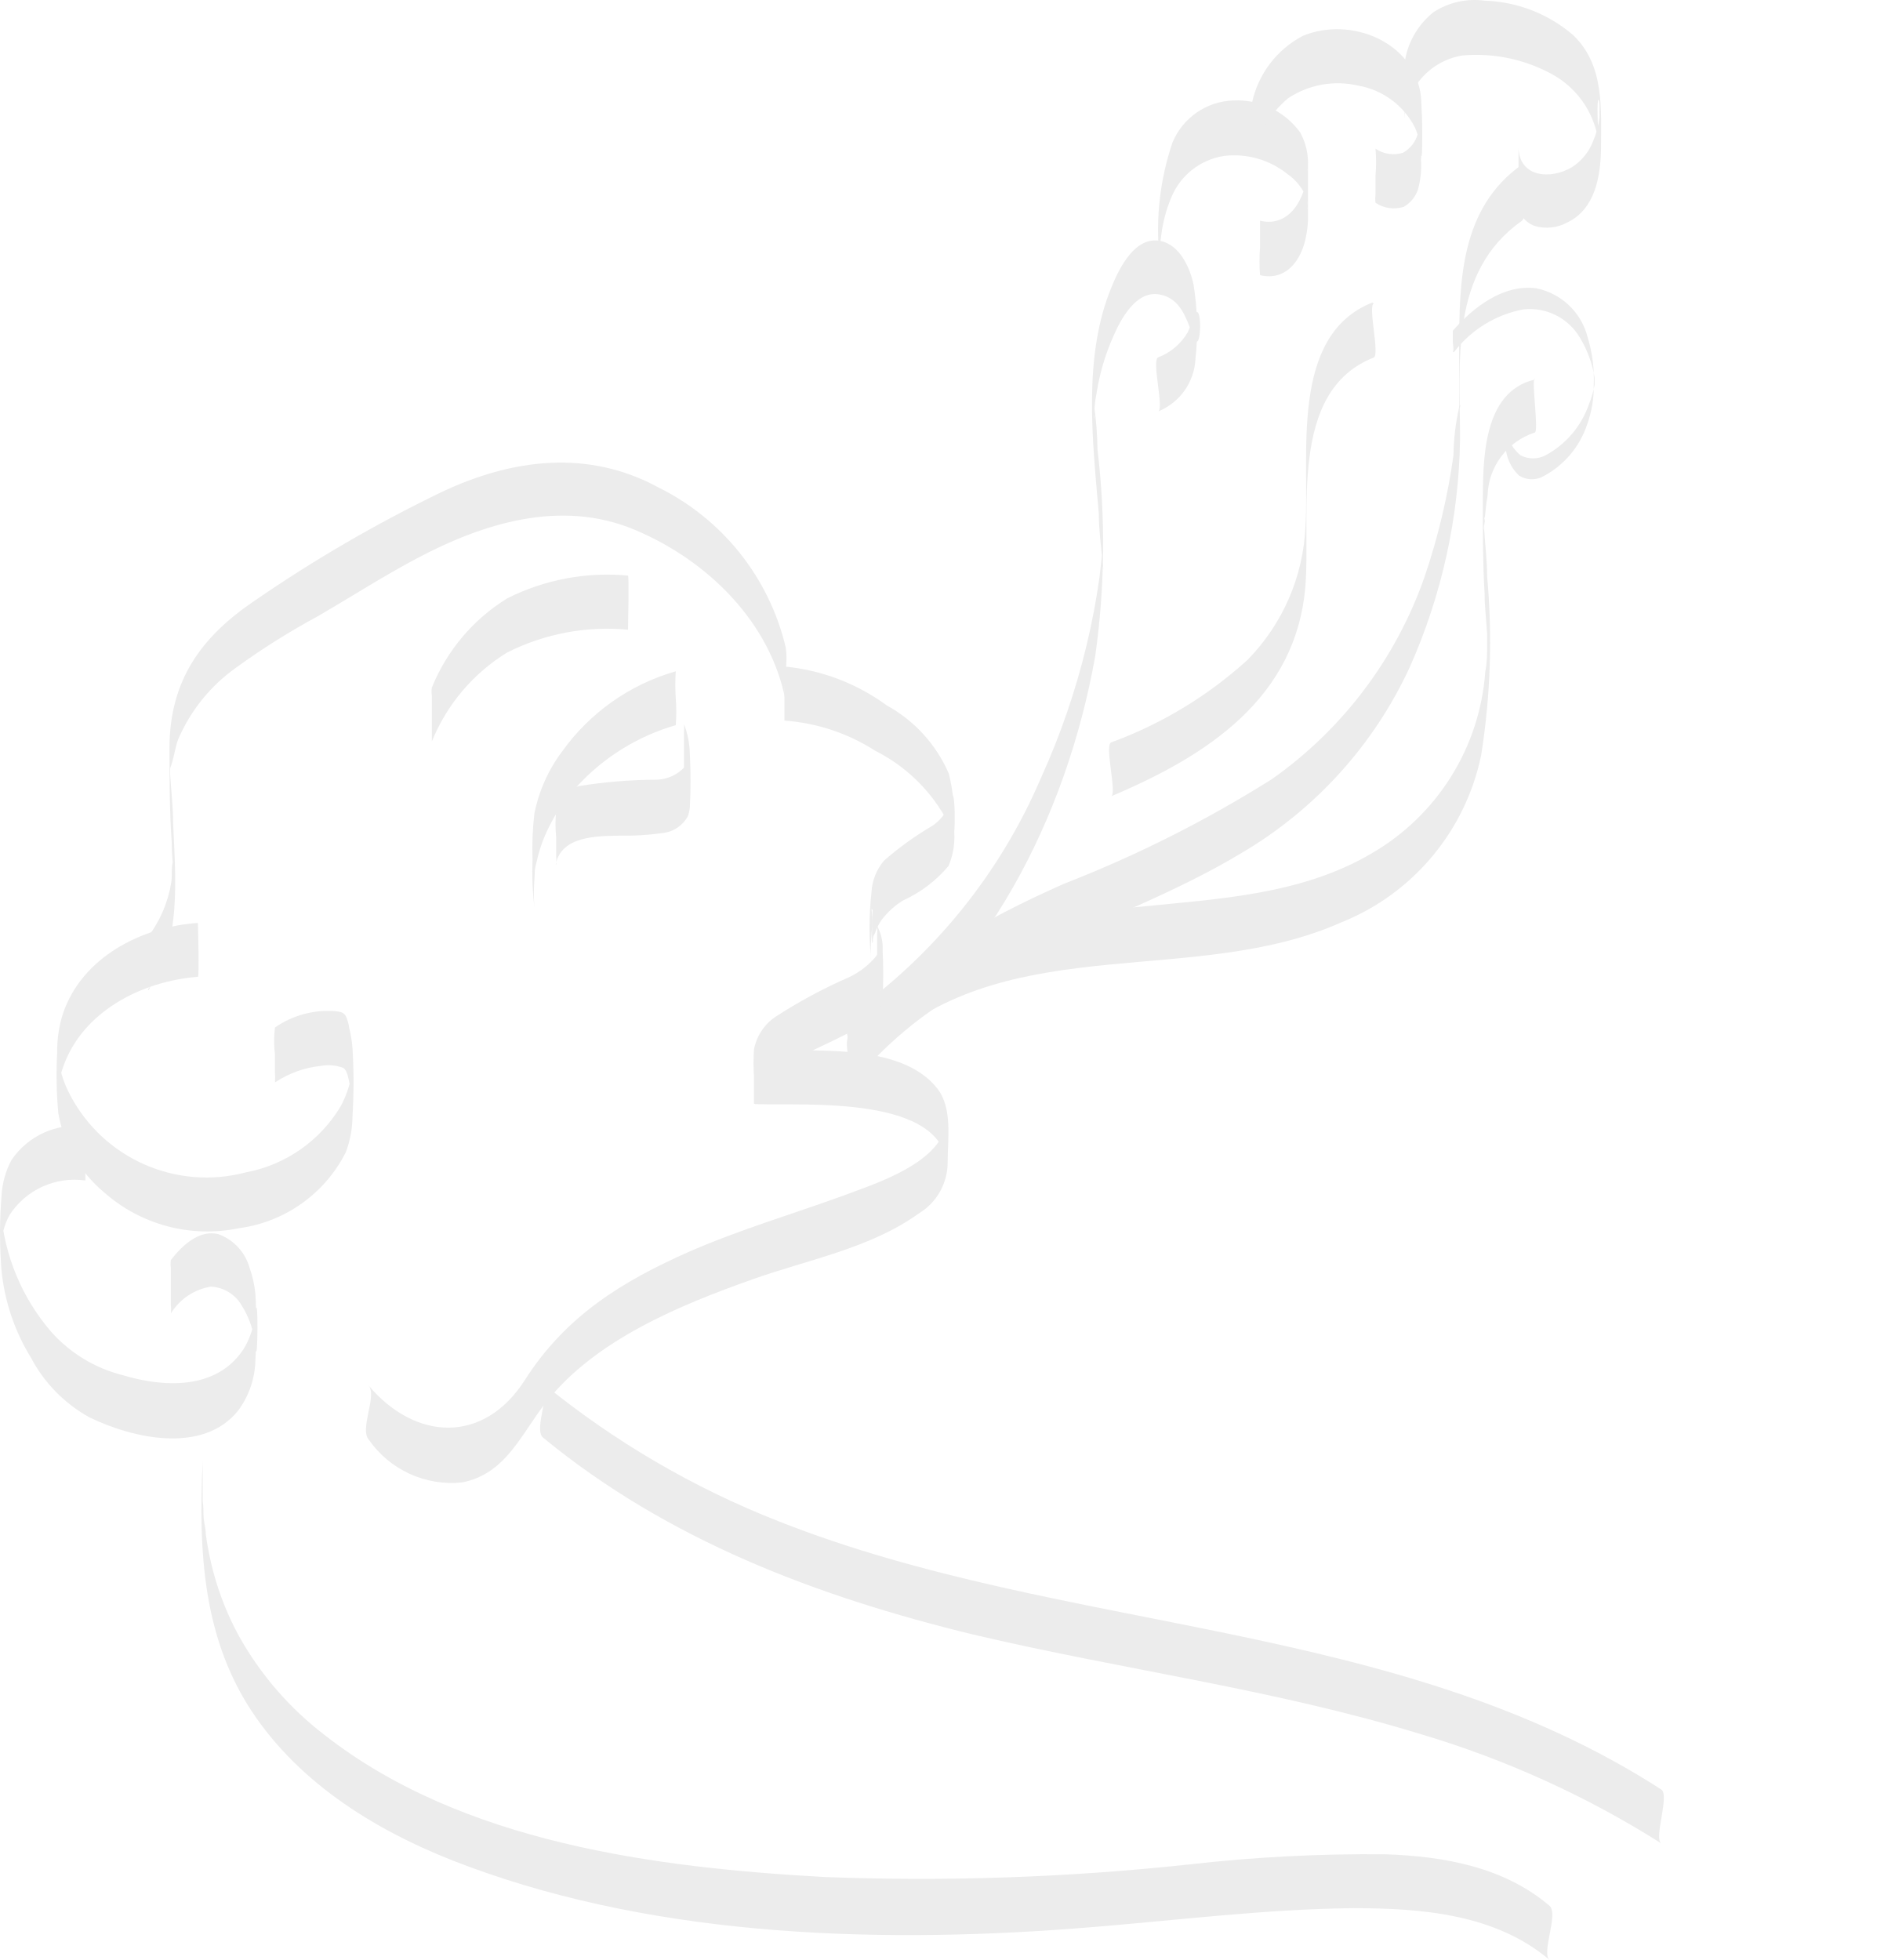
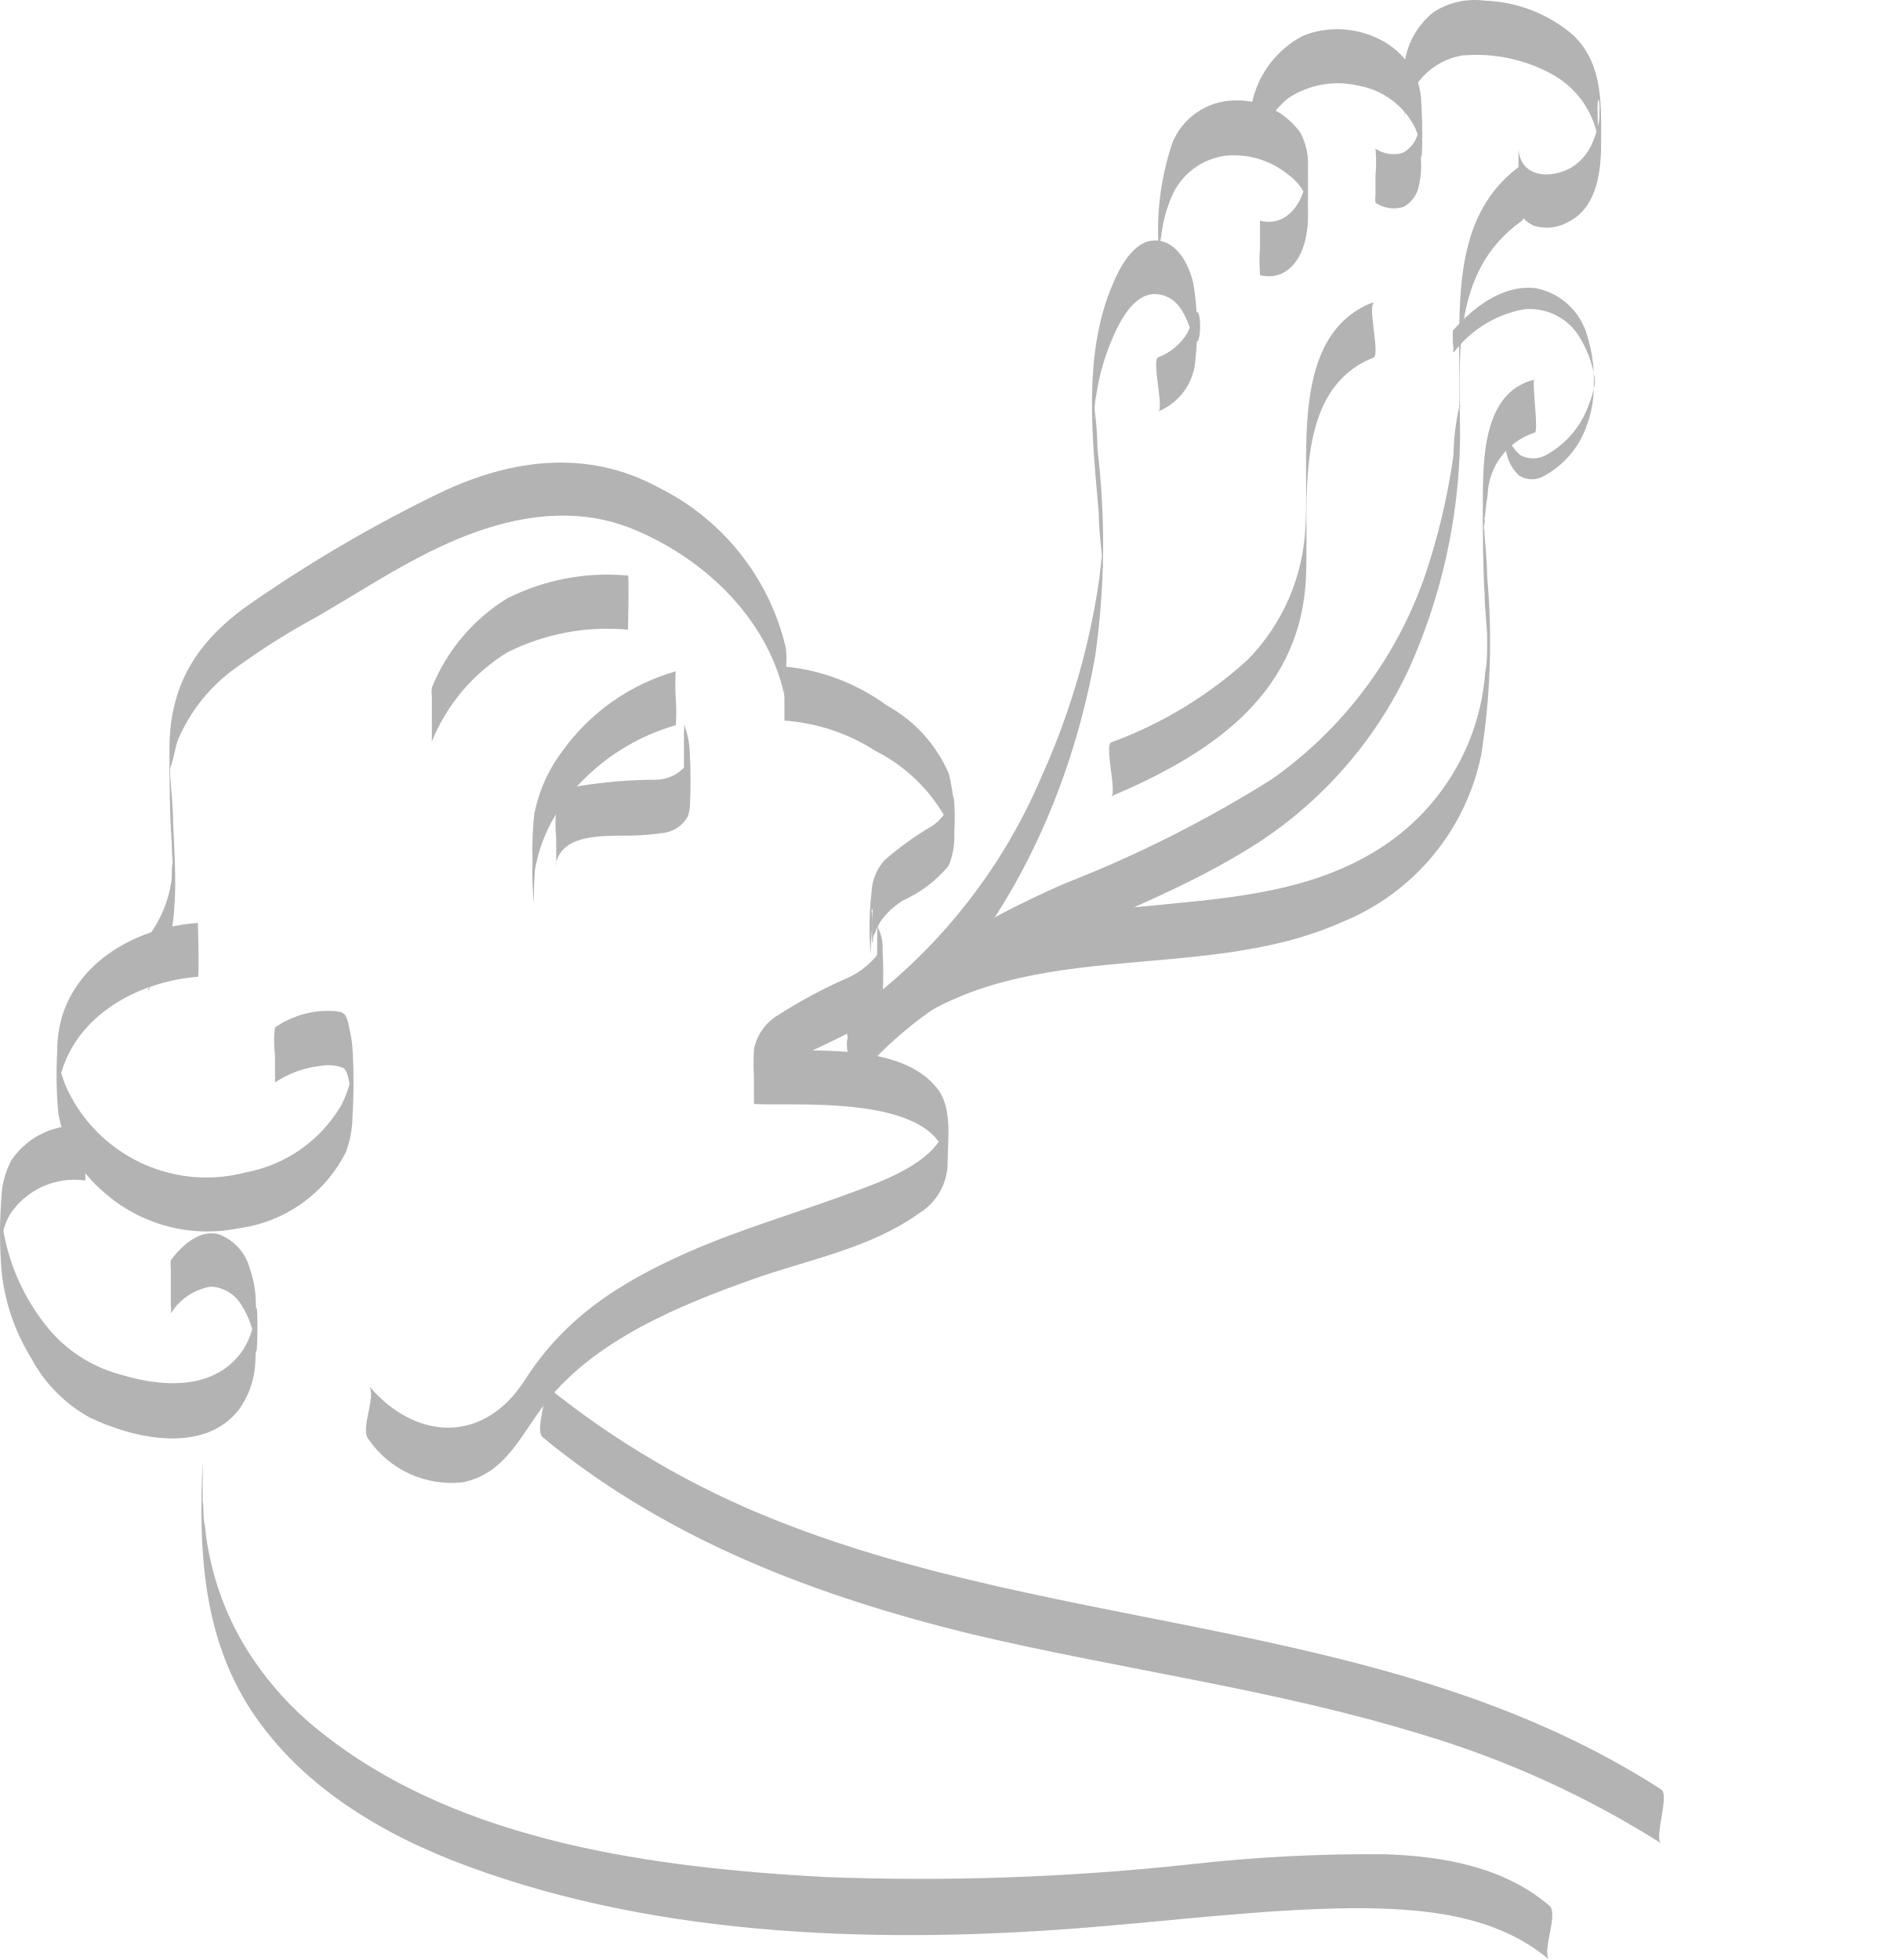
<svg xmlns="http://www.w3.org/2000/svg" id="Layer_1" data-name="Layer 1" viewBox="0 0 83.345 86.219" version="1.1" width="83.345" height="86.219">
  <defs id="defs619" />
-   <path d="m 83.345,76.229 -0.09,0.07 v 0 z" style="fill:#ececec" id="path464" />
-   <path d="m 12.105,47.609 a 4.47,4.47 0 0 1 2,-0.72 1.83,1.83 0 0 1 1,0.09 c 0.18,0.11 0.23,0.52 0.28,0.73 0.05,0.21 0.08,0.52 0.11,0.78 0.08,0.57 0,-1.91 0,-1.67 0,0.08 0,0.15 0,0.22 0,0.07 0,0.24 -0.05,0.36 a 4.68,4.68 0 0 1 -0.45,1.25 6.18,6.18 0 0 1 -4.17,2.92 6.77,6.77 0 0 1 -7.73,-3.38 4.73,4.73 0 0 1 -0.52,-1.55 c -0.13,-1 -0.05,1.64 0,1.52 0.05,-0.12 0,-0.28 0,-0.42 a 4.13,4.13 0 0 1 0.19,-0.77 c 0.84,-2.47 3.47,-3.81 5.94,-4 0.07,0 0,-2.37 0,-2.37 -2.47,0.17 -5.1,1.5 -5.94,4 a 5.43,5.43 0 0 0 -0.25,1.7 18.31,18.31 0 0 0 0.05,2.67 5.83,5.83 0 0 0 2,3.47 6.85,6.85 0 0 0 5.94,1.59 6.18,6.18 0 0 0 4.71,-3.35 4.61,4.61 0 0 0 0.29,-1.57 24.37,24.37 0 0 0 0,-3 5.25,5.25 0 0 0 -0.14,-0.87 2,2 0 0 0 -0.15,-0.54 c -0.11,-0.18 -0.25,-0.19 -0.47,-0.22 a 4.1,4.1 0 0 0 -2.65,0.72 4.7,4.7 0 0 0 0,1.19 v 0.84 a 2,2 0 0 1 0,0.34 z" style="fill:#ececec" id="path484" />
-   <path d="m 3.785,49.549 a 3.43,3.43 0 0 0 -3.28,1.48 3.76,3.76 0 0 0 -0.44,1.61 20.49,20.49 0 0 0 0,3.23 9,9 0 0 0 1.3,3.86 6.42,6.42 0 0 0 2.57,2.62 c 1.89,0.92 5,1.64 6.55,-0.31 a 3.86,3.86 0 0 0 0.75,-2.23 25.16,25.16 0 0 0 0,-2.88 4.83,4.83 0 0 0 -0.25,-1.14 2.21,2.21 0 0 0 -1.38,-1.5 c -0.86,-0.21 -1.61,0.52 -2.09,1.14 a 1.41,1.41 0 0 0 0,0.35 v 1.65 a 1.4,1.4 0 0 1 0,0.35 2.54,2.54 0 0 1 1.76,-1.18 1.65,1.65 0 0 1 1.34,0.8 4,4 0 0 1 0.62,1.87 c 0.11,1.06 0.13,-2.76 0,-1.48 a 3.82,3.82 0 0 1 -0.11,0.57 3.42,3.42 0 0 1 -0.42,1 c -1.2,1.81 -3.53,1.67 -5.32,1.13 a 6.24,6.24 0 0 1 -3.13,-1.9 9.25,9.25 0 0 1 -2.22,-5.35 11.18,11.18 0 0 0 0,1.77 2.83,2.83 0 0 1 0,-0.29 4,4 0 0 1 0.09,-0.48 2.86,2.86 0 0 1 0.3,-0.8 3.4,3.4 0 0 1 3.33,-1.51 c 0,0 0,-2.38 0,-2.38 z" style="fill:#ececec" id="path486" />
-   <path d="m 23.875,63.229 c 5.49,4.52 12.06,7 18.92,8.67 6.56,1.55 13.29,2.41 19.75,4.4 a 42.28,42.28 0 0 1 10.53,4.79 c -0.34,-0.22 0.38,-2.13 0,-2.37 -11.7,-7.55 -26.18,-6.8 -38.83,-11.8 a 38.73,38.73 0 0 1 -10.37,-6.07 c 0.38,0.31 -0.4,2 0,2.38 z" style="fill:#ececec" id="path488" />
-   <path d="m 37.365,47.029 c 6,-4.12 9.55,-11.09 10.81,-18.16 a 35.16,35.16 0 0 0 0.1,-9.11 13.85,13.85 0 0 0 -0.14,-1.84 c -0.15,-0.69 0.06,0.54 0,0.48 a 4.74,4.74 0 0 1 0.1,-1.1 9.93,9.93 0 0 1 0.74,-2.51 c 0.34,-0.78 1,-2 2,-1.84 1,0.16 1.22,1.14 1.53,1.88 0.36,0.95 0.4,-1.85 0,-0.9 a 5.74,5.74 0 0 1 -0.26,0.69 2.55,2.55 0 0 1 -1.3,1.1 c -0.3,0.13 0.27,2.26 0,2.38 a 2.63,2.63 0 0 0 1.64,-2.3 12.28,12.28 0 0 0 -0.08,-3.26 c -0.15,-0.75 -0.61,-1.77 -1.46,-1.94 -1.11,-0.22 -1.8,1.17 -2.14,2 -1.28,3.06 -0.85,6.77 -0.57,10 0,0.68 0.09,1.36 0.15,2 0.1,1.18 0,-0.3 0,-0.3 0,0 -0.11,1 -0.12,1.09 -0.14,1 -0.33,2 -0.57,3 a 32.39,32.39 0 0 1 -2,5.82 24.65,24.65 0 0 1 -8.46,10.46 c -0.38,0.26 0.35,2.14 0,2.38 z" style="fill:#ececec" id="path490" />
-   <path d="m 66.935,7.249 c -2.69,1.91 -2.75,5.1 -2.75,8.1 0,0.67 0,1.34 0,2 0,0.26 0,0.54 0,0.8 0,-0.16 0.12,-0.52 0,-0.24 a 10.28,10.28 0 0 0 -0.25,2.12 29.15,29.15 0 0 1 -1.28,5.37 18.26,18.26 0 0 1 -6.7,8.87 53.81,53.81 0 0 1 -9.16,4.61 c -3.57,1.59 -7,3.46 -9.43,6.61 -0.39,0.51 0.37,1.89 0,2.38 4.3,-5.6 11.49,-6.87 17.27,-10.36 a 18.44,18.44 0 0 0 7.39,-8.19 25.59,25.59 0 0 0 2.2,-10 c 0,-3.43 -0.47,-7.35 2.71,-9.6 0.38,-0.27 -0.36,-2.12 0,-2.37 z" style="fill:#ececec" id="path492" />
-   <path d="m 23.505,37.539 c 0,-0.12 0,-0.24 0,-0.36 -0.1,-1 -0.09,2.27 0,1.43 q 0,-0.33 0.09,-0.66 a 6.43,6.43 0 0 1 0.38,-1.2 7.59,7.59 0 0 1 1.4,-2.15 9.44,9.44 0 0 1 4.35,-2.7 7.63,7.63 0 0 0 0,-1.18 9.56,9.56 0 0 1 0,-1.19 9.28,9.28 0 0 0 -5,3.53 6.71,6.71 0 0 0 -1.22,2.74 13.25,13.25 0 0 0 -0.08,2 13.62,13.62 0 0 0 0.08,2.11 7.89,7.89 0 0 1 0,-1.19 7.75,7.75 0 0 0 0,-1.18 z" style="fill:#ececec" id="path494" />
-   <path d="m 60.365,13.309 c -3.66,1.45 -2.75,6.74 -2.94,9.84 a 8.93,8.93 0 0 1 -2.55,5.88 18.28,18.28 0 0 1 -6,3.63 c -0.3,0.13 0.27,2.26 0,2.37 4.21,-1.78 8.17,-4.32 8.55,-9.3 0.24,-3.14 -0.77,-8.52 3,-10 0.28,-0.11 -0.26,-2.27 0,-2.37 z" style="fill:#ececec" id="path496" />
-   <path d="m 38.395,40.029 c 0,-0.08 0,-0.16 0,-0.24 0,-0.08 -0.09,2.08 0,1.63 0,-0.12 0,-0.24 0.09,-0.36 a 2.25,2.25 0 0 1 0.3,-0.6 3.46,3.46 0 0 1 0.94,-0.85 5.63,5.63 0 0 0 2,-1.52 3.27,3.27 0 0 0 0.23,-1.7 7.72,7.72 0 0 0 -0.22,-2.36 6.25,6.25 0 0 0 -2.73,-3 9.07,9.07 0 0 0 -4.5,-1.71 c 0,0 0,2.38 0,2.38 a 8.51,8.51 0 0 1 4,1.33 7.33,7.33 0 0 1 3.07,2.92 3.93,3.93 0 0 1 0.26,0.8 c 0.21,1 0.22,-2.46 0,-1.65 a 3.37,3.37 0 0 1 -0.09,0.34 2.05,2.05 0 0 1 -0.72,0.88 14,14 0 0 0 -2.13,1.53 2.32,2.32 0 0 0 -0.56,1.4 14.16,14.16 0 0 0 0,3.12 c -0.12,-0.77 0.11,-1.6 0,-2.38 z" style="fill:#ececec" id="path498" />
-   <path d="m 6.505,43.529 c 1.51,-2 1.21,-4.94 1.11,-7.32 0,-0.72 -0.09,-1.43 -0.13,-2.15 0,-0.17 0,-0.35 0,-0.53 0,0.26 -0.1,0.57 0.07,0.06 0.11,-0.34 0.15,-0.71 0.28,-1.06 a 7.49,7.49 0 0 1 2.55,-3.16 32,32 0 0 1 3.63,-2.28 c 1.44,-0.84 2.84,-1.74 4.31,-2.52 2.94,-1.56 6.35,-2.62 9.58,-1.27 3.23,1.35 6,4.09 6.65,7.53 -0.14,-0.77 0.14,-1.61 0,-2.38 a 10.56,10.56 0 0 0 -5.58,-7 c -3.11,-1.7 -6.46,-1.27 -9.58,0.21 a 62.11,62.11 0 0 0 -8.2,4.77 c -2.37,1.6 -3.71,3.51 -3.74,6.4 0,1.42 0,2.83 0.1,4.24 0,0.48 0.05,1 0.09,1.44 0.05,0.63 0,-0.7 0,-0.7 -0.13,0.22 -0.06,0.71 -0.11,1 a 5.38,5.38 0 0 1 -1,2.37 c -0.39,0.52 0.37,1.88 0,2.38 z" style="fill:#ececec" id="path500" />
-   <path d="m 55.445,12.109 c 1.14,0.26 1.81,-0.68 2,-1.69 a 4.41,4.41 0 0 0 0.09,-0.73 c 0,-0.79 0,-1.58 0,-2.37 a 2.84,2.84 0 0 0 -0.34,-1.49 3.43,3.43 0 0 0 -2.94,-1.41 3,3 0 0 0 -2.68,1.85 12,12 0 0 0 -0.58,5 c 0,0.09 0,1.19 0,1.19 0,0 0,-1.18 0,-1.19 0,1.14 0,0.24 0,-0.06 a 8.65,8.65 0 0 1 0.09,-0.89 6.22,6.22 0 0 1 0.44,-1.64 3,3 0 0 1 2.32,-1.82 3.74,3.74 0 0 1 2.79,0.8 2.35,2.35 0 0 1 0.87,1.13 2.5,2.5 0 0 1 0,0.29 0.53,0.53 0 0 1 0,0.13 v 0.08 c 0,0.39 0,0.09 0,-0.91 v -1 a 1,1 0 0 1 0,0.17 c 0,0 0,0.09 0,0.13 a 3.1,3.1 0 0 1 -0.08,0.42 c -0.23,1 -0.9,1.87 -2,1.61 0,0 0,1.1 0,1.19 a 7.77,7.77 0 0 0 0,1.19 z" style="fill:#ececec" id="path502" />
-   <path d="m 66.735,8.759 a 1.18,1.18 0 0 0 0.77,1.18 1.89,1.89 0 0 0 1.45,-0.16 c 1.2,-0.58 1.45,-2 1.47,-3.23 0,-1.78 0.16,-3.67 -1.22,-5 a 6.28,6.28 0 0 0 -3.9,-1.52 3.32,3.32 0 0 0 -2.24,0.5 3.45,3.45 0 0 0 -1.29,2.32 7.87,7.87 0 0 0 0,1.19 9.31,9.31 0 0 1 0,1.18 3.06,3.06 0 0 1 2.56,-2.78 6.94,6.94 0 0 1 3.87,0.79 4,4 0 0 1 2.09,2.89 4.6,4.6 0 0 1 0.06,0.52 c -0.21,-2.95 0.05,-2.4 0,-1.7 a 2.17,2.17 0 0 1 0,0.25 3.83,3.83 0 0 1 -0.27,1 2.36,2.36 0 0 1 -0.93,1.16 c -0.91,0.55 -2.3,0.48 -2.36,-0.83 0,-0.15 0,0.2 0,0.12 0,0.24 0,0.47 0,0.71 0,0.49 0,1 0,1.46 z" style="fill:#ececec" id="path504" />
-   <path d="m 60.505,8.919 a 1.44,1.44 0 0 0 1.24,0.18 1.37,1.37 0 0 0 0.63,-0.77 3.9,3.9 0 0 0 0.13,-1.3 21.34,21.34 0 0 0 0,-2.77 c -0.26,-2.41 -3.09,-3.56 -5.2,-2.68 a 4.36,4.36 0 0 0 -2.23,2.93 1.39,1.39 0 0 0 0,0.35 v 1.67 a 1.38,1.38 0 0 1 0,0.35 4.83,4.83 0 0 1 1.59,-2.56 3.94,3.94 0 0 1 3.09,-0.55 3.46,3.46 0 0 1 2.49,1.85 3.24,3.24 0 0 1 0.26,1.07 c 0.08,1 0.07,-2.54 0,-1.7 v 0.31 a 3,3 0 0 1 -0.14,0.59 1.36,1.36 0 0 1 -0.65,0.83 1.4,1.4 0 0 1 -1.21,-0.18 6.8,6.8 0 0 1 0,1.19 v 0.84 a 1.33,1.33 0 0 0 0,0.35 z" style="fill:#ececec" id="path506" />
-   <path d="m 33.245,48.569 c 2.09,0.08 8.36,-0.44 8.43,2.85 v -2.21 c -0.17,1.93 -3.08,2.82 -4.59,3.39 -2.26,0.82 -4.51,1.48 -6.72,2.44 -3,1.32 -5.48,2.85 -7.28,5.67 -1.8,2.82 -4.81,2.68 -6.87,0.24 0.38,0.45 -0.4,1.9 0,2.37 a 4.43,4.43 0 0 0 4.12,1.89 c 1.94,-0.38 2.6,-2.16 3.7,-3.54 2.16,-2.73 5.85,-4.25 9.06,-5.39 2.44,-0.87 5.18,-1.36 7.32,-2.9 a 2.62,2.62 0 0 0 1.27,-2.27 c 0,-1 0.22,-2.36 -0.45,-3.22 -1.63,-2.09 -5.66,-1.6 -8,-1.7 0,0 -0.05,2.37 0,2.38 z" style="fill:#ececec" id="path508" />
-   <path d="m 33.245,48.569 c 0.16,-1.26 1.59,-1.92 2.6,-2.41 0.6,-0.29 1.21,-0.56 1.78,-0.89 a 2.55,2.55 0 0 0 1.11,-1 1.24,1.24 0 0 0 0.09,-0.38 20.6,20.6 0 0 0 0,-2.08 2,2 0 0 0 -0.24,-1.07 1.92,1.92 0 0 1 0,0.35 v 1.68 a 1,1 0 0 0 0,0.35 1.77,1.77 0 0 1 0.16,0.34 0.75,0.75 0 0 1 0,0.16 c 0,0 0,0 0,0.08 v 0 c 0,0.75 0,0 0,-2.17 a 1.33,1.33 0 0 1 -0.21,0.54 3.49,3.49 0 0 1 -1.17,0.91 22.36,22.36 0 0 0 -3.27,1.76 2.24,2.24 0 0 0 -0.93,1.43 9.45,9.45 0 0 0 0,1.19 v 0.84 c 0,0.11 0,0.24 0,0.35 z" style="fill:#ececec" id="path510" />
-   <path d="m 8.915,64.279 c -0.19,4 0,7.93 2.35,11.28 2.23,3.19 5.73,5.22 9.32,6.54 8.58,3.18 18.48,3.42 27.5,2.67 3.8,-0.31 7.61,-0.79 11.43,-0.83 3,0 6.26,0.25 8.65,2.28 -0.38,-0.32 0.4,-2 0,-2.38 -2,-1.71 -4.64,-2.18 -7.21,-2.27 a 69.91,69.91 0 0 0 -8.68,0.45 110.24,110.24 0 0 1 -16,0.55 c -7.42,-0.41 -15.94,-1.5 -22,-6.25 a 14.18,14.18 0 0 1 -3.77,-4.36 12.73,12.73 0 0 1 -1.11,-2.77 13.73,13.73 0 0 1 -0.34,-1.67 c 0,-0.23 -0.06,-0.45 -0.09,-0.68 -0.03,-0.23 0,-0.53 -0.05,-0.8 0,0.93 0,1.1 0,0.53 0,-0.72 0,-1.73 0,-2.29 z" style="fill:#ececec" id="path512" />
-   <path d="m 24.445,38.029 c 0.24,-1.26 1.81,-1.25 2.81,-1.27 a 11.35,11.35 0 0 0 1.85,-0.11 1.44,1.44 0 0 0 1.15,-0.74 1.67,1.67 0 0 0 0.09,-0.4 22.64,22.64 0 0 0 0,-2.33 3.84,3.84 0 0 0 -0.26,-1.33 1.34,1.34 0 0 1 0,0.35 v 1.68 a 2,2 0 0 0 0,0.35 5.22,5.22 0 0 1 0.18,0.56 c 0,0.09 0,0.17 0.05,0.25 0.05,0.08 0,0.08 0,0.12 a 0.13,0.13 0 0 1 0,0.06 c 0,0.76 0.05,0.06 0,-2.08 a 1.12,1.12 0 0 1 -0.21,0.61 1.74,1.74 0 0 1 -1.21,0.55 21.74,21.74 0 0 0 -3.43,0.28 1.39,1.39 0 0 0 -1,1.07 5.91,5.91 0 0 0 0,1.19 c 0,0.28 0,0.56 0,0.84 a 2,2 0 0 1 0,0.35 z" style="fill:#ececec" id="path524" />
-   <path d="m 27.625,25.319 a 9.79,9.79 0 0 0 -5.31,1 8.24,8.24 0 0 0 -3.32,3.93 1.36,1.36 0 0 0 0,0.35 c 0,0.28 0,0.56 0,0.84 0,0.28 0,0.56 0,0.84 0,0.08 0,0.27 0,0.34 a 8.21,8.21 0 0 1 3.32,-3.92 9.79,9.79 0 0 1 5.31,-1 c 0,0 0.05,-2.38 0,-2.38 z" style="fill:#ececec" id="path526" />
-   <path d="m 63.965,15.479 a 5,5 0 0 1 3.05,-1.87 2.56,2.56 0 0 1 2.49,1.26 4.92,4.92 0 0 1 0.64,1.75 v 0.24 c 0,0.53 0,-0.83 0,-0.29 0,0.11 0,0.23 0,0.35 a 4.24,4.24 0 0 1 -0.25,0.86 4.06,4.06 0 0 1 -1.91,2.25 1.19,1.19 0 0 1 -1.1,0 1.84,1.84 0 0 1 -0.66,-1.37 c 0,0.3 0,0.63 0,0.94 a 1.91,1.91 0 0 0 0.59,1.32 1.06,1.06 0 0 0 1,0.07 4,4 0 0 0 2,-2.32 4.84,4.84 0 0 0 0.29,-1.73 6.31,6.31 0 0 0 -0.27,-2.11 2.93,2.93 0 0 0 -2.27,-2.15 c -1.45,-0.18 -2.76,0.84 -3.66,1.87 0,0.06 0,0.39 0,0.47 0,0.08 0.06,0.41 0,0.47 z" style="fill:#ececec" id="path530" />
-   <path d="m 67.505,16.699 c -2.3,0.54 -2.27,3.56 -2.28,5.44 0,1.32 0,2.64 0.08,4 0,0.58 0.08,1.17 0.11,1.76 0,0.15 0,1 0,0.39 0,-0.61 0,0 0,0.11 0,0.38 0,0.76 -0.08,1.14 a 10.07,10.07 0 0 1 -5,8 c -3.08,1.82 -6.73,2 -10.2,2.35 -4,0.33 -8,0.85 -11.12,3.51 -0.4,0.34 0.38,2.06 0,2.38 5.72,-4.82 13.59,-2.36 20,-5.21 a 10.13,10.13 0 0 0 6.14,-7.36 31.81,31.81 0 0 0 0.26,-7.86 c 0,-0.69 -0.09,-1.38 -0.13,-2.07 a 2.5,2.5 0 0 0 0,-0.56 c 0.1,0.12 -0.08,1 0,0.34 0.05,-0.42 0.07,-0.84 0.15,-1.26 a 3,3 0 0 1 2.07,-2.77 c 0.2,0 -0.15,-2.33 0,-2.37 z" style="fill:#ececec" id="path532" />
+   <path d="m 83.345,76.229 -0.09,0.07 v 0 z" style="fill:#b3b3b3" id="path464" />
+   <path d="m 12.105,47.609 a 4.47,4.47 0 0 1 2,-0.72 1.83,1.83 0 0 1 1,0.09 c 0.18,0.11 0.23,0.52 0.28,0.73 0.05,0.21 0.08,0.52 0.11,0.78 0.08,0.57 0,-1.91 0,-1.67 0,0.08 0,0.15 0,0.22 0,0.07 0,0.24 -0.05,0.36 a 4.68,4.68 0 0 1 -0.45,1.25 6.18,6.18 0 0 1 -4.17,2.92 6.77,6.77 0 0 1 -7.73,-3.38 4.73,4.73 0 0 1 -0.52,-1.55 c -0.13,-1 -0.05,1.64 0,1.52 0.05,-0.12 0,-0.28 0,-0.42 a 4.13,4.13 0 0 1 0.19,-0.77 c 0.84,-2.47 3.47,-3.81 5.94,-4 0.07,0 0,-2.37 0,-2.37 -2.47,0.17 -5.1,1.5 -5.94,4 a 5.43,5.43 0 0 0 -0.25,1.7 18.31,18.31 0 0 0 0.05,2.67 5.83,5.83 0 0 0 2,3.47 6.85,6.85 0 0 0 5.94,1.59 6.18,6.18 0 0 0 4.71,-3.35 4.61,4.61 0 0 0 0.29,-1.57 24.37,24.37 0 0 0 0,-3 5.25,5.25 0 0 0 -0.14,-0.87 2,2 0 0 0 -0.15,-0.54 c -0.11,-0.18 -0.25,-0.19 -0.47,-0.22 a 4.1,4.1 0 0 0 -2.65,0.72 4.7,4.7 0 0 0 0,1.19 v 0.84 a 2,2 0 0 1 0,0.34 z" style="fill:#b3b3b3" id="path484" />
+   <path d="m 3.785,49.549 a 3.43,3.43 0 0 0 -3.28,1.48 3.76,3.76 0 0 0 -0.44,1.61 20.49,20.49 0 0 0 0,3.23 9,9 0 0 0 1.3,3.86 6.42,6.42 0 0 0 2.57,2.62 c 1.89,0.92 5,1.64 6.55,-0.31 a 3.86,3.86 0 0 0 0.75,-2.23 25.16,25.16 0 0 0 0,-2.88 4.83,4.83 0 0 0 -0.25,-1.14 2.21,2.21 0 0 0 -1.38,-1.5 c -0.86,-0.21 -1.61,0.52 -2.09,1.14 a 1.41,1.41 0 0 0 0,0.35 v 1.65 a 1.4,1.4 0 0 1 0,0.35 2.54,2.54 0 0 1 1.76,-1.18 1.65,1.65 0 0 1 1.34,0.8 4,4 0 0 1 0.62,1.87 c 0.11,1.06 0.13,-2.76 0,-1.48 a 3.82,3.82 0 0 1 -0.11,0.57 3.42,3.42 0 0 1 -0.42,1 c -1.2,1.81 -3.53,1.67 -5.32,1.13 a 6.24,6.24 0 0 1 -3.13,-1.9 9.25,9.25 0 0 1 -2.22,-5.35 11.18,11.18 0 0 0 0,1.77 2.83,2.83 0 0 1 0,-0.29 4,4 0 0 1 0.09,-0.48 2.86,2.86 0 0 1 0.3,-0.8 3.4,3.4 0 0 1 3.33,-1.51 c 0,0 0,-2.38 0,-2.38 z" style="fill:#b3b3b3" id="path486" />
+   <path d="m 23.875,63.229 c 5.49,4.52 12.06,7 18.92,8.67 6.56,1.55 13.29,2.41 19.75,4.4 a 42.28,42.28 0 0 1 10.53,4.79 c -0.34,-0.22 0.38,-2.13 0,-2.37 -11.7,-7.55 -26.18,-6.8 -38.83,-11.8 a 38.73,38.73 0 0 1 -10.37,-6.07 c 0.38,0.31 -0.4,2 0,2.38 z" style="fill:#b3b3b3" id="path488" />
+   <path d="m 37.365,47.029 c 6,-4.12 9.55,-11.09 10.81,-18.16 a 35.16,35.16 0 0 0 0.1,-9.11 13.85,13.85 0 0 0 -0.14,-1.84 c -0.15,-0.69 0.06,0.54 0,0.48 a 4.74,4.74 0 0 1 0.1,-1.1 9.93,9.93 0 0 1 0.74,-2.51 c 0.34,-0.78 1,-2 2,-1.84 1,0.16 1.22,1.14 1.53,1.88 0.36,0.95 0.4,-1.85 0,-0.9 a 5.74,5.74 0 0 1 -0.26,0.69 2.55,2.55 0 0 1 -1.3,1.1 c -0.3,0.13 0.27,2.26 0,2.38 a 2.63,2.63 0 0 0 1.64,-2.3 12.28,12.28 0 0 0 -0.08,-3.26 c -0.15,-0.75 -0.61,-1.77 -1.46,-1.94 -1.11,-0.22 -1.8,1.17 -2.14,2 -1.28,3.06 -0.85,6.77 -0.57,10 0,0.68 0.09,1.36 0.15,2 0.1,1.18 0,-0.3 0,-0.3 0,0 -0.11,1 -0.12,1.09 -0.14,1 -0.33,2 -0.57,3 a 32.39,32.39 0 0 1 -2,5.82 24.65,24.65 0 0 1 -8.46,10.46 c -0.38,0.26 0.35,2.14 0,2.38 z" style="fill:#b3b3b3" id="path490" />
+   <path d="m 66.935,7.249 c -2.69,1.91 -2.75,5.1 -2.75,8.1 0,0.67 0,1.34 0,2 0,0.26 0,0.54 0,0.8 0,-0.16 0.12,-0.52 0,-0.24 a 10.28,10.28 0 0 0 -0.25,2.12 29.15,29.15 0 0 1 -1.28,5.37 18.26,18.26 0 0 1 -6.7,8.87 53.81,53.81 0 0 1 -9.16,4.61 c -3.57,1.59 -7,3.46 -9.43,6.61 -0.39,0.51 0.37,1.89 0,2.38 4.3,-5.6 11.49,-6.87 17.27,-10.36 a 18.44,18.44 0 0 0 7.39,-8.19 25.59,25.59 0 0 0 2.2,-10 c 0,-3.43 -0.47,-7.35 2.71,-9.6 0.38,-0.27 -0.36,-2.12 0,-2.37 z" style="fill:#b3b3b3" id="path492" />
+   <path d="m 23.505,37.539 c 0,-0.12 0,-0.24 0,-0.36 -0.1,-1 -0.09,2.27 0,1.43 q 0,-0.33 0.09,-0.66 a 6.43,6.43 0 0 1 0.38,-1.2 7.59,7.59 0 0 1 1.4,-2.15 9.44,9.44 0 0 1 4.35,-2.7 7.63,7.63 0 0 0 0,-1.18 9.56,9.56 0 0 1 0,-1.19 9.28,9.28 0 0 0 -5,3.53 6.71,6.71 0 0 0 -1.22,2.74 13.25,13.25 0 0 0 -0.08,2 13.62,13.62 0 0 0 0.08,2.11 7.89,7.89 0 0 1 0,-1.19 7.75,7.75 0 0 0 0,-1.18 z" style="fill:#b3b3b3" id="path494" />
+   <path d="m 60.365,13.309 c -3.66,1.45 -2.75,6.74 -2.94,9.84 a 8.93,8.93 0 0 1 -2.55,5.88 18.28,18.28 0 0 1 -6,3.63 c -0.3,0.13 0.27,2.26 0,2.37 4.21,-1.78 8.17,-4.32 8.55,-9.3 0.24,-3.14 -0.77,-8.52 3,-10 0.28,-0.11 -0.26,-2.27 0,-2.37 z" style="fill:#b3b3b3" id="path496" />
+   <path d="m 38.395,40.029 c 0,-0.08 0,-0.16 0,-0.24 0,-0.08 -0.09,2.08 0,1.63 0,-0.12 0,-0.24 0.09,-0.36 a 2.25,2.25 0 0 1 0.3,-0.6 3.46,3.46 0 0 1 0.94,-0.85 5.63,5.63 0 0 0 2,-1.52 3.27,3.27 0 0 0 0.23,-1.7 7.72,7.72 0 0 0 -0.22,-2.36 6.25,6.25 0 0 0 -2.73,-3 9.07,9.07 0 0 0 -4.5,-1.71 c 0,0 0,2.38 0,2.38 a 8.51,8.51 0 0 1 4,1.33 7.33,7.33 0 0 1 3.07,2.92 3.93,3.93 0 0 1 0.26,0.8 c 0.21,1 0.22,-2.46 0,-1.65 a 3.37,3.37 0 0 1 -0.09,0.34 2.05,2.05 0 0 1 -0.72,0.88 14,14 0 0 0 -2.13,1.53 2.32,2.32 0 0 0 -0.56,1.4 14.16,14.16 0 0 0 0,3.12 c -0.12,-0.77 0.11,-1.6 0,-2.38 z" style="fill:#b3b3b3" id="path498" />
+   <path d="m 6.505,43.529 c 1.51,-2 1.21,-4.94 1.11,-7.32 0,-0.72 -0.09,-1.43 -0.13,-2.15 0,-0.17 0,-0.35 0,-0.53 0,0.26 -0.1,0.57 0.07,0.06 0.11,-0.34 0.15,-0.71 0.28,-1.06 a 7.49,7.49 0 0 1 2.55,-3.16 32,32 0 0 1 3.63,-2.28 c 1.44,-0.84 2.84,-1.74 4.31,-2.52 2.94,-1.56 6.35,-2.62 9.58,-1.27 3.23,1.35 6,4.09 6.65,7.53 -0.14,-0.77 0.14,-1.61 0,-2.38 a 10.56,10.56 0 0 0 -5.58,-7 c -3.11,-1.7 -6.46,-1.27 -9.58,0.21 a 62.11,62.11 0 0 0 -8.2,4.77 c -2.37,1.6 -3.71,3.51 -3.74,6.4 0,1.42 0,2.83 0.1,4.24 0,0.48 0.05,1 0.09,1.44 0.05,0.63 0,-0.7 0,-0.7 -0.13,0.22 -0.06,0.71 -0.11,1 a 5.38,5.38 0 0 1 -1,2.37 c -0.39,0.52 0.37,1.88 0,2.38 z" style="fill:#b3b3b3" id="path500" />
+   <path d="m 55.445,12.109 c 1.14,0.26 1.81,-0.68 2,-1.69 a 4.41,4.41 0 0 0 0.09,-0.73 c 0,-0.79 0,-1.58 0,-2.37 a 2.84,2.84 0 0 0 -0.34,-1.49 3.43,3.43 0 0 0 -2.94,-1.41 3,3 0 0 0 -2.68,1.85 12,12 0 0 0 -0.58,5 c 0,0.09 0,1.19 0,1.19 0,0 0,-1.18 0,-1.19 0,1.14 0,0.24 0,-0.06 a 8.65,8.65 0 0 1 0.09,-0.89 6.22,6.22 0 0 1 0.44,-1.64 3,3 0 0 1 2.32,-1.82 3.74,3.74 0 0 1 2.79,0.8 2.35,2.35 0 0 1 0.87,1.13 2.5,2.5 0 0 1 0,0.29 0.53,0.53 0 0 1 0,0.13 v 0.08 c 0,0.39 0,0.09 0,-0.91 v -1 a 1,1 0 0 1 0,0.17 c 0,0 0,0.09 0,0.13 a 3.1,3.1 0 0 1 -0.08,0.42 c -0.23,1 -0.9,1.87 -2,1.61 0,0 0,1.1 0,1.19 a 7.77,7.77 0 0 0 0,1.19 z" style="fill:#b3b3b3" id="path502" />
+   <path d="m 66.735,8.759 a 1.18,1.18 0 0 0 0.77,1.18 1.89,1.89 0 0 0 1.45,-0.16 c 1.2,-0.58 1.45,-2 1.47,-3.23 0,-1.78 0.16,-3.67 -1.22,-5 a 6.28,6.28 0 0 0 -3.9,-1.52 3.32,3.32 0 0 0 -2.24,0.5 3.45,3.45 0 0 0 -1.29,2.32 7.87,7.87 0 0 0 0,1.19 9.31,9.31 0 0 1 0,1.18 3.06,3.06 0 0 1 2.56,-2.78 6.94,6.94 0 0 1 3.87,0.79 4,4 0 0 1 2.09,2.89 4.6,4.6 0 0 1 0.06,0.52 c -0.21,-2.95 0.05,-2.4 0,-1.7 a 2.17,2.17 0 0 1 0,0.25 3.83,3.83 0 0 1 -0.27,1 2.36,2.36 0 0 1 -0.93,1.16 c -0.91,0.55 -2.3,0.48 -2.36,-0.83 0,-0.15 0,0.2 0,0.12 0,0.24 0,0.47 0,0.71 0,0.49 0,1 0,1.46 z" style="fill:#b3b3b3" id="path504" />
+   <path d="m 60.505,8.919 a 1.44,1.44 0 0 0 1.24,0.18 1.37,1.37 0 0 0 0.63,-0.77 3.9,3.9 0 0 0 0.13,-1.3 21.34,21.34 0 0 0 0,-2.77 c -0.26,-2.41 -3.09,-3.56 -5.2,-2.68 a 4.36,4.36 0 0 0 -2.23,2.93 1.39,1.39 0 0 0 0,0.35 v 1.67 a 1.38,1.38 0 0 1 0,0.35 4.83,4.83 0 0 1 1.59,-2.56 3.94,3.94 0 0 1 3.09,-0.55 3.46,3.46 0 0 1 2.49,1.85 3.24,3.24 0 0 1 0.26,1.07 c 0.08,1 0.07,-2.54 0,-1.7 v 0.31 a 3,3 0 0 1 -0.14,0.59 1.36,1.36 0 0 1 -0.65,0.83 1.4,1.4 0 0 1 -1.21,-0.18 6.8,6.8 0 0 1 0,1.19 v 0.84 a 1.33,1.33 0 0 0 0,0.35 z" style="fill:#b3b3b3" id="path506" />
+   <path d="m 33.245,48.569 c 2.09,0.08 8.36,-0.44 8.43,2.85 v -2.21 c -0.17,1.93 -3.08,2.82 -4.59,3.39 -2.26,0.82 -4.51,1.48 -6.72,2.44 -3,1.32 -5.48,2.85 -7.28,5.67 -1.8,2.82 -4.81,2.68 -6.87,0.24 0.38,0.45 -0.4,1.9 0,2.37 a 4.43,4.43 0 0 0 4.12,1.89 c 1.94,-0.38 2.6,-2.16 3.7,-3.54 2.16,-2.73 5.85,-4.25 9.06,-5.39 2.44,-0.87 5.18,-1.36 7.32,-2.9 a 2.62,2.62 0 0 0 1.27,-2.27 c 0,-1 0.22,-2.36 -0.45,-3.22 -1.63,-2.09 -5.66,-1.6 -8,-1.7 0,0 -0.05,2.37 0,2.38 z" style="fill:#b3b3b3" id="path508" />
+   <path d="m 33.245,48.569 c 0.16,-1.26 1.59,-1.92 2.6,-2.41 0.6,-0.29 1.21,-0.56 1.78,-0.89 a 2.55,2.55 0 0 0 1.11,-1 1.24,1.24 0 0 0 0.09,-0.38 20.6,20.6 0 0 0 0,-2.08 2,2 0 0 0 -0.24,-1.07 1.92,1.92 0 0 1 0,0.35 v 1.68 a 1,1 0 0 0 0,0.35 1.77,1.77 0 0 1 0.16,0.34 0.75,0.75 0 0 1 0,0.16 c 0,0 0,0 0,0.08 v 0 c 0,0.75 0,0 0,-2.17 a 1.33,1.33 0 0 1 -0.21,0.54 3.49,3.49 0 0 1 -1.17,0.91 22.36,22.36 0 0 0 -3.27,1.76 2.24,2.24 0 0 0 -0.93,1.43 9.45,9.45 0 0 0 0,1.19 v 0.84 c 0,0.11 0,0.24 0,0.35 z" style="fill:#b3b3b3" id="path510" />
+   <path d="m 8.915,64.279 c -0.19,4 0,7.93 2.35,11.28 2.23,3.19 5.73,5.22 9.32,6.54 8.58,3.18 18.48,3.42 27.5,2.67 3.8,-0.31 7.61,-0.79 11.43,-0.83 3,0 6.26,0.25 8.65,2.28 -0.38,-0.32 0.4,-2 0,-2.38 -2,-1.71 -4.64,-2.18 -7.21,-2.27 a 69.91,69.91 0 0 0 -8.68,0.45 110.24,110.24 0 0 1 -16,0.55 c -7.42,-0.41 -15.94,-1.5 -22,-6.25 a 14.18,14.18 0 0 1 -3.77,-4.36 12.73,12.73 0 0 1 -1.11,-2.77 13.73,13.73 0 0 1 -0.34,-1.67 c 0,-0.23 -0.06,-0.45 -0.09,-0.68 -0.03,-0.23 0,-0.53 -0.05,-0.8 0,0.93 0,1.1 0,0.53 0,-0.72 0,-1.73 0,-2.29 z" style="fill:#b3b3b3" id="path512" />
+   <path d="m 24.445,38.029 c 0.24,-1.26 1.81,-1.25 2.81,-1.27 a 11.35,11.35 0 0 0 1.85,-0.11 1.44,1.44 0 0 0 1.15,-0.74 1.67,1.67 0 0 0 0.09,-0.4 22.64,22.64 0 0 0 0,-2.33 3.84,3.84 0 0 0 -0.26,-1.33 1.34,1.34 0 0 1 0,0.35 v 1.68 a 2,2 0 0 0 0,0.35 5.22,5.22 0 0 1 0.18,0.56 c 0,0.09 0,0.17 0.05,0.25 0.05,0.08 0,0.08 0,0.12 a 0.13,0.13 0 0 1 0,0.06 c 0,0.76 0.05,0.06 0,-2.08 a 1.12,1.12 0 0 1 -0.21,0.61 1.74,1.74 0 0 1 -1.21,0.55 21.74,21.74 0 0 0 -3.43,0.28 1.39,1.39 0 0 0 -1,1.07 5.91,5.91 0 0 0 0,1.19 c 0,0.28 0,0.56 0,0.84 a 2,2 0 0 1 0,0.35 z" style="fill:#b3b3b3" id="path524" />
+   <path d="m 27.625,25.319 a 9.79,9.79 0 0 0 -5.31,1 8.24,8.24 0 0 0 -3.32,3.93 1.36,1.36 0 0 0 0,0.35 c 0,0.28 0,0.56 0,0.84 0,0.28 0,0.56 0,0.84 0,0.08 0,0.27 0,0.34 a 8.21,8.21 0 0 1 3.32,-3.92 9.79,9.79 0 0 1 5.31,-1 c 0,0 0.05,-2.38 0,-2.38 z" style="fill:#b3b3b3" id="path526" />
+   <path d="m 63.965,15.479 a 5,5 0 0 1 3.05,-1.87 2.56,2.56 0 0 1 2.49,1.26 4.92,4.92 0 0 1 0.64,1.75 v 0.24 c 0,0.53 0,-0.83 0,-0.29 0,0.11 0,0.23 0,0.35 a 4.24,4.24 0 0 1 -0.25,0.86 4.06,4.06 0 0 1 -1.91,2.25 1.19,1.19 0 0 1 -1.1,0 1.84,1.84 0 0 1 -0.66,-1.37 c 0,0.3 0,0.63 0,0.94 a 1.91,1.91 0 0 0 0.59,1.32 1.06,1.06 0 0 0 1,0.07 4,4 0 0 0 2,-2.32 4.84,4.84 0 0 0 0.29,-1.73 6.31,6.31 0 0 0 -0.27,-2.11 2.93,2.93 0 0 0 -2.27,-2.15 c -1.45,-0.18 -2.76,0.84 -3.66,1.87 0,0.06 0,0.39 0,0.47 0,0.08 0.06,0.41 0,0.47 z" style="fill:#b3b3b3" id="path530" />
+   <path d="m 67.505,16.699 c -2.3,0.54 -2.27,3.56 -2.28,5.44 0,1.32 0,2.64 0.08,4 0,0.58 0.08,1.17 0.11,1.76 0,0.15 0,1 0,0.39 0,-0.61 0,0 0,0.11 0,0.38 0,0.76 -0.08,1.14 a 10.07,10.07 0 0 1 -5,8 c -3.08,1.82 -6.73,2 -10.2,2.35 -4,0.33 -8,0.85 -11.12,3.51 -0.4,0.34 0.38,2.06 0,2.38 5.72,-4.82 13.59,-2.36 20,-5.21 a 10.13,10.13 0 0 0 6.14,-7.36 31.81,31.81 0 0 0 0.26,-7.86 c 0,-0.69 -0.09,-1.38 -0.13,-2.07 a 2.5,2.5 0 0 0 0,-0.56 c 0.1,0.12 -0.08,1 0,0.34 0.05,-0.42 0.07,-0.84 0.15,-1.26 a 3,3 0 0 1 2.07,-2.77 c 0.2,0 -0.15,-2.33 0,-2.37 z" style="fill:#b3b3b3" id="path532" />
</svg>
